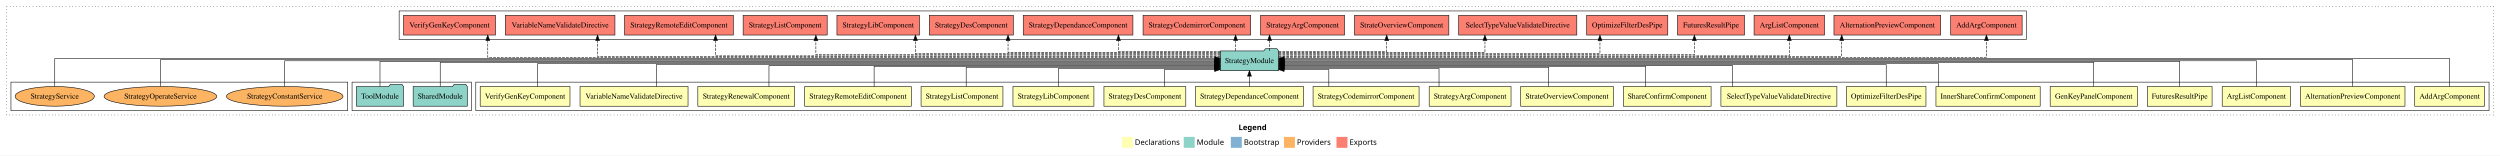
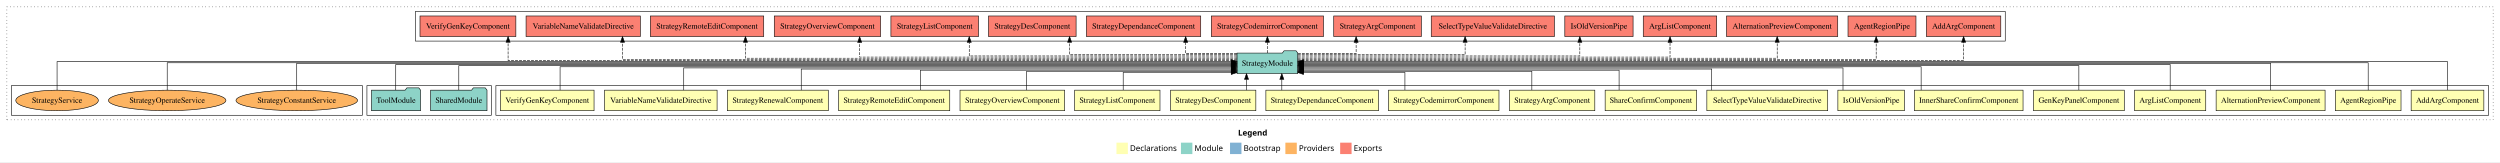
- <svg xmlns="http://www.w3.org/2000/svg" width="4566pt" height="284pt" viewBox="0.00 0.00 4566.00 284.00">
+ <svg xmlns="http://www.w3.org/2000/svg" width="4381pt" height="284pt" viewBox="0.00 0.00 4381.00 284.00">
  <g id="graph0" class="graph" transform="scale(1 1) rotate(0) translate(4 280)">
-     <polygon fill="#ffffff" stroke="transparent" points="-4,4 -4,-280 4562,-280 4562,4 -4,4" />
-     <text text-anchor="start" x="2258.009" y="-42.4" font-family="sans-serif" font-weight="bold" font-size="14.00" fill="#000000">Legend</text>
-     <polygon fill="#ffffb3" stroke="transparent" points="2045,-10 2045,-30 2065,-30 2065,-10 2045,-10" />
-     <text text-anchor="start" x="2068.629" y="-15.4" font-family="sans-serif" font-size="14.00" fill="#000000">  Declarations</text>
-     <polygon fill="#8dd3c7" stroke="transparent" points="2158,-10 2158,-30 2178,-30 2178,-10 2158,-10" />
-     <text text-anchor="start" x="2181.725" y="-15.4" font-family="sans-serif" font-size="14.00" fill="#000000">  Module</text>
-     <polygon fill="#80b1d3" stroke="transparent" points="2244,-10 2244,-30 2264,-30 2264,-10 2244,-10" />
-     <text text-anchor="start" x="2267.781" y="-15.4" font-family="sans-serif" font-size="14.00" fill="#000000">  Bootstrap</text>
-     <polygon fill="#fdb462" stroke="transparent" points="2341,-10 2341,-30 2361,-30 2361,-10 2341,-10" />
-     <text text-anchor="start" x="2364.673" y="-15.4" font-family="sans-serif" font-size="14.00" fill="#000000">  Providers</text>
-     <polygon fill="#fb8072" stroke="transparent" points="2437,-10 2437,-30 2457,-30 2457,-10 2437,-10" />
-     <text text-anchor="start" x="2460.726" y="-15.4" font-family="sans-serif" font-size="14.00" fill="#000000">  Exports</text>
+     <polygon fill="#ffffff" stroke="transparent" points="-4,4 -4,-280 4377,-280 4377,4 -4,4" />
+     <text text-anchor="start" x="2165.509" y="-42.4" font-family="sans-serif" font-weight="bold" font-size="14.00" fill="#000000">Legend</text>
+     <polygon fill="#ffffb3" stroke="transparent" points="1952.5,-10 1952.5,-30 1972.5,-30 1972.5,-10 1952.5,-10" />
+     <text text-anchor="start" x="1976.129" y="-15.4" font-family="sans-serif" font-size="14.00" fill="#000000">  Declarations</text>
+     <polygon fill="#8dd3c7" stroke="transparent" points="2065.5,-10 2065.5,-30 2085.5,-30 2085.5,-10 2065.5,-10" />
+     <text text-anchor="start" x="2089.225" y="-15.4" font-family="sans-serif" font-size="14.00" fill="#000000">  Module</text>
+     <polygon fill="#80b1d3" stroke="transparent" points="2151.5,-10 2151.5,-30 2171.5,-30 2171.5,-10 2151.5,-10" />
+     <text text-anchor="start" x="2175.281" y="-15.4" font-family="sans-serif" font-size="14.00" fill="#000000">  Bootstrap</text>
+     <polygon fill="#fdb462" stroke="transparent" points="2248.5,-10 2248.5,-30 2268.5,-30 2268.5,-10 2248.5,-10" />
+     <text text-anchor="start" x="2272.173" y="-15.4" font-family="sans-serif" font-size="14.00" fill="#000000">  Providers</text>
+     <polygon fill="#fb8072" stroke="transparent" points="2344.5,-10 2344.5,-30 2364.5,-30 2364.5,-10 2344.5,-10" />
+     <text text-anchor="start" x="2368.226" y="-15.4" font-family="sans-serif" font-size="14.00" fill="#000000">  Exports</text>
    <g id="clust1" class="cluster">
-       <polygon fill="none" stroke="#000000" stroke-dasharray="1,5" points="8,-70 8,-268 4550,-268 4550,-70 8,-70" />
+       <polygon fill="none" stroke="#000000" stroke-dasharray="1,5" points="8,-70 8,-268 4365,-268 4365,-70 8,-70" />
    </g>
    <g id="clust2" class="cluster">
-       <polygon fill="none" stroke="#000000" points="865,-78 865,-130 4542,-130 4542,-78 865,-78" />
+       <polygon fill="none" stroke="#000000" points="865,-78 865,-130 4357,-130 4357,-78 865,-78" />
+     </g>
+     <g id="clust22" class="cluster">
+       <polygon fill="none" stroke="#000000" points="639,-78 639,-130 857,-130 857,-78 639,-78" />
    </g>
    <g id="clust23" class="cluster">
-       <polygon fill="none" stroke="#000000" points="639,-78 639,-130 857,-130 857,-78 639,-78" />
-     </g>
-     <g id="clust24" class="cluster">
-       <polygon fill="none" stroke="#000000" points="725,-208 725,-260 3697,-260 3697,-208 725,-208" />
-     </g>
-     <g id="clust26" class="cluster">
+       <polygon fill="none" stroke="#000000" points="724,-208 724,-260 3510,-260 3510,-208 724,-208" />
+     </g>
+     <g id="clust25" class="cluster">
      <polygon fill="none" stroke="#000000" points="16,-78 16,-130 631,-130 631,-78 16,-78" />
    </g>
    <g id="node1" class="node">
-       <polygon fill="#ffffb3" stroke="#000000" points="4533.706,-122 4406.294,-122 4406.294,-86 4533.706,-86 4533.706,-122" />
-       <text text-anchor="middle" x="4470" y="-99.8" font-family="Times,serif" font-size="14.00" fill="#000000">AddArgComponent</text>
-     </g>
-     <g id="node21" class="node">
-       <polygon fill="#8dd3c7" stroke="#000000" points="2331.204,-187 2328.204,-191 2307.204,-191 2304.204,-187 2224.796,-187 2224.796,-151 2331.204,-151 2331.204,-187" />
-       <text text-anchor="middle" x="2278" y="-164.8" font-family="Times,serif" font-size="14.00" fill="#000000">StrategyModule</text>
+       <polygon fill="#ffffb3" stroke="#000000" points="4348.706,-122 4221.294,-122 4221.294,-86 4348.706,-86 4348.706,-122" />
+       <text text-anchor="middle" x="4285" y="-99.8" font-family="Times,serif" font-size="14.00" fill="#000000">AddArgComponent</text>
+     </g>
+     <g id="node20" class="node">
+       <polygon fill="#8dd3c7" stroke="#000000" points="2270.204,-187 2267.204,-191 2246.204,-191 2243.204,-187 2163.796,-187 2163.796,-151 2270.204,-151 2270.204,-187" />
+       <text text-anchor="middle" x="2217" y="-164.8" font-family="Times,serif" font-size="14.00" fill="#000000">StrategyModule</text>
    </g>
    <g id="edge1" class="edge">
-       <path fill="none" stroke="#000000" d="M4470,-122.129C4470,-142.572 4470,-173 4470,-173 4470,-173 2341.369,-173 2341.369,-173" />
-       <polygon fill="#000000" stroke="#000000" points="2341.369,-169.5 2331.369,-173 2341.369,-176.5 2341.369,-169.5" />
+       <path fill="none" stroke="#000000" d="M4285,-122.223C4285,-142.365 4285,-172 4285,-172 4285,-172 2280.198,-172 2280.198,-172" />
+       <polygon fill="#000000" stroke="#000000" points="2280.198,-168.5 2270.198,-172 2280.198,-175.5 2280.198,-168.5" />
    </g>
    <g id="node2" class="node">
-       <polygon fill="#ffffb3" stroke="#000000" points="4388.461,-122 4197.539,-122 4197.539,-86 4388.461,-86 4388.461,-122" />
-       <text text-anchor="middle" x="4293" y="-99.8" font-family="Times,serif" font-size="14.00" fill="#000000">AlternationPreviewComponent</text>
+       <polygon fill="#ffffb3" stroke="#000000" points="4203.542,-122 4088.458,-122 4088.458,-86 4203.542,-86 4203.542,-122" />
+       <text text-anchor="middle" x="4146" y="-99.8" font-family="Times,serif" font-size="14.00" fill="#000000">AgentRegionPipe</text>
    </g>
    <g id="edge2" class="edge">
-       <path fill="none" stroke="#000000" d="M4293,-122.308C4293,-142.145 4293,-171 4293,-171 4293,-171 2341.119,-171 2341.119,-171" />
-       <polygon fill="#000000" stroke="#000000" points="2341.119,-167.5 2331.119,-171 2341.119,-174.5 2341.119,-167.5" />
+       <path fill="none" stroke="#000000" d="M4146,-122.035C4146,-141.576 4146,-170 4146,-170 4146,-170 2280.353,-170 2280.353,-170" />
+       <polygon fill="#000000" stroke="#000000" points="2280.353,-166.5 2270.353,-170 2280.353,-173.5 2280.353,-166.5" />
    </g>
    <g id="node3" class="node">
-       <polygon fill="#ffffb3" stroke="#000000" points="4179.378,-122 4054.622,-122 4054.622,-86 4179.378,-86 4179.378,-122" />
-       <text text-anchor="middle" x="4117" y="-99.8" font-family="Times,serif" font-size="14.00" fill="#000000">ArgListComponent</text>
+       <polygon fill="#ffffb3" stroke="#000000" points="4070.461,-122 3879.539,-122 3879.539,-86 4070.461,-86 4070.461,-122" />
+       <text text-anchor="middle" x="3975" y="-99.8" font-family="Times,serif" font-size="14.00" fill="#000000">AlternationPreviewComponent</text>
    </g>
    <g id="edge3" class="edge">
-       <path fill="none" stroke="#000000" d="M4117,-122.106C4117,-141.339 4117,-169 4117,-169 4117,-169 2341.547,-169 2341.547,-169" />
-       <polygon fill="#000000" stroke="#000000" points="2341.547,-165.5 2331.547,-169 2341.547,-172.5 2341.547,-165.5" />
+       <path fill="none" stroke="#000000" d="M3975,-122.106C3975,-141.339 3975,-169 3975,-169 3975,-169 2280.573,-169 2280.573,-169" />
+       <polygon fill="#000000" stroke="#000000" points="2280.573,-165.5 2270.573,-169 2280.573,-172.5 2280.573,-165.5" />
    </g>
    <g id="node4" class="node">
-       <polygon fill="#ffffb3" stroke="#000000" points="4036.158,-122 3917.842,-122 3917.842,-86 4036.158,-86 4036.158,-122" />
-       <text text-anchor="middle" x="3977" y="-99.8" font-family="Times,serif" font-size="14.00" fill="#000000">FuturesResultPipe</text>
+       <polygon fill="#ffffb3" stroke="#000000" points="3861.378,-122 3736.622,-122 3736.622,-86 3861.378,-86 3861.378,-122" />
+       <text text-anchor="middle" x="3799" y="-99.8" font-family="Times,serif" font-size="14.00" fill="#000000">ArgListComponent</text>
    </g>
    <g id="edge4" class="edge">
-       <path fill="none" stroke="#000000" d="M3977,-122.169C3977,-141.09 3977,-168 3977,-168 3977,-168 2341.181,-168 2341.181,-168" />
-       <polygon fill="#000000" stroke="#000000" points="2341.181,-164.5 2331.181,-168 2341.181,-171.5 2341.181,-164.5" />
+       <path fill="none" stroke="#000000" d="M3799,-122.222C3799,-140.828 3799,-167 3799,-167 3799,-167 2280.543,-167 2280.543,-167" />
+       <polygon fill="#000000" stroke="#000000" points="2280.543,-163.5 2270.543,-167 2280.542,-170.5 2280.543,-163.5" />
    </g>
    <g id="node5" class="node">
-       <polygon fill="#ffffb3" stroke="#000000" points="3899.577,-122 3740.423,-122 3740.423,-86 3899.577,-86 3899.577,-122" />
-       <text text-anchor="middle" x="3820" y="-99.8" font-family="Times,serif" font-size="14.00" fill="#000000">GenKeyPanelComponent</text>
+       <polygon fill="#ffffb3" stroke="#000000" points="3718.577,-122 3559.423,-122 3559.423,-86 3718.577,-86 3718.577,-122" />
+       <text text-anchor="middle" x="3639" y="-99.8" font-family="Times,serif" font-size="14.00" fill="#000000">GenKeyPanelComponent</text>
    </g>
    <g id="edge5" class="edge">
-       <path fill="none" stroke="#000000" d="M3820,-122.267C3820,-140.555 3820,-166 3820,-166 3820,-166 2341.527,-166 2341.527,-166" />
-       <polygon fill="#000000" stroke="#000000" points="2341.527,-162.5 2331.527,-166 2341.527,-169.5 2341.527,-162.5" />
+       <path fill="none" stroke="#000000" d="M3639,-122.302C3639,-140.27 3639,-165 3639,-165 3639,-165 2280.149,-165 2280.149,-165" />
+       <polygon fill="#000000" stroke="#000000" points="2280.149,-161.5 2270.149,-165 2280.149,-168.5 2280.149,-161.5" />
    </g>
    <g id="node6" class="node">
-       <polygon fill="#ffffb3" stroke="#000000" points="3722.18,-122 3531.82,-122 3531.82,-86 3722.18,-86 3722.18,-122" />
-       <text text-anchor="middle" x="3627" y="-99.8" font-family="Times,serif" font-size="14.00" fill="#000000">InnerShareConfirmComponent</text>
+       <polygon fill="#ffffb3" stroke="#000000" points="3541.18,-122 3350.82,-122 3350.82,-86 3541.18,-86 3541.18,-122" />
+       <text text-anchor="middle" x="3446" y="-99.8" font-family="Times,serif" font-size="14.00" fill="#000000">InnerShareConfirmComponent</text>
    </g>
    <g id="edge6" class="edge">
-       <path fill="none" stroke="#000000" d="M3536.07,-122.002C3536.07,-139.675 3536.07,-164 3536.07,-164 3536.07,-164 2341.254,-164 2341.254,-164" />
-       <polygon fill="#000000" stroke="#000000" points="2341.254,-160.5 2331.254,-164 2341.254,-167.5 2341.254,-160.5" />
+       <path fill="none" stroke="#000000" d="M3362.584,-122.022C3362.584,-139.373 3362.584,-163 3362.584,-163 3362.584,-163 2280.336,-163 2280.336,-163" />
+       <polygon fill="#000000" stroke="#000000" points="2280.336,-159.5 2270.336,-163 2280.336,-166.5 2280.336,-159.5" />
    </g>
    <g id="node7" class="node">
-       <polygon fill="#ffffb3" stroke="#000000" points="3513.581,-122 3368.419,-122 3368.419,-86 3513.581,-86 3513.581,-122" />
-       <text text-anchor="middle" x="3441" y="-99.8" font-family="Times,serif" font-size="14.00" fill="#000000">OptimizeFilterDesPipe</text>
+       <polygon fill="#ffffb3" stroke="#000000" points="3333.308,-122 3216.692,-122 3216.692,-86 3333.308,-86 3333.308,-122" />
+       <text text-anchor="middle" x="3275" y="-99.8" font-family="Times,serif" font-size="14.00" fill="#000000">IsOldVersionPipe</text>
    </g>
    <g id="edge7" class="edge">
-       <path fill="none" stroke="#000000" d="M3441,-122.034C3441,-139.06 3441,-162 3441,-162 3441,-162 2341.377,-162 2341.377,-162" />
-       <polygon fill="#000000" stroke="#000000" points="2341.377,-158.5 2331.377,-162 2341.377,-165.5 2341.377,-158.5" />
+       <path fill="none" stroke="#000000" d="M3225.663,-122.035C3225.663,-138.734 3225.663,-161 3225.663,-161 3225.663,-161 2280.163,-161 2280.163,-161" />
+       <polygon fill="#000000" stroke="#000000" points="2280.163,-157.5 2270.163,-161 2280.163,-164.5 2280.163,-157.5" />
    </g>
    <g id="node8" class="node">
-       <polygon fill="#ffffb3" stroke="#000000" points="3350.906,-122 3139.094,-122 3139.094,-86 3350.906,-86 3350.906,-122" />
-       <text text-anchor="middle" x="3245" y="-99.8" font-family="Times,serif" font-size="14.00" fill="#000000">SelectTypeValueValidateDirective</text>
+       <polygon fill="#ffffb3" stroke="#000000" points="3198.906,-122 2987.094,-122 2987.094,-86 3198.906,-86 3198.906,-122" />
+       <text text-anchor="middle" x="3093" y="-99.8" font-family="Times,serif" font-size="14.00" fill="#000000">SelectTypeValueValidateDirective</text>
    </g>
    <g id="edge8" class="edge">
-       <path fill="none" stroke="#000000" d="M3160.563,-122.027C3160.563,-138.398 3160.563,-160 3160.563,-160 3160.563,-160 2341.221,-160 2341.221,-160" />
-       <polygon fill="#000000" stroke="#000000" points="2341.221,-156.5 2331.221,-160 2341.221,-163.5 2341.221,-156.5" />
+       <path fill="none" stroke="#000000" d="M2995.618,-122.009C2995.618,-138.049 2995.618,-159 2995.618,-159 2995.618,-159 2280.211,-159 2280.211,-159" />
+       <polygon fill="#000000" stroke="#000000" points="2280.211,-155.5 2270.211,-159 2280.211,-162.5 2280.211,-155.5" />
    </g>
    <g id="node9" class="node">
-       <polygon fill="#ffffb3" stroke="#000000" points="3121.144,-122 2960.856,-122 2960.856,-86 3121.144,-86 3121.144,-122" />
-       <text text-anchor="middle" x="3041" y="-99.8" font-family="Times,serif" font-size="14.00" fill="#000000">ShareConfirmComponent</text>
+       <polygon fill="#ffffb3" stroke="#000000" points="2969.144,-122 2808.856,-122 2808.856,-86 2969.144,-86 2969.144,-122" />
+       <text text-anchor="middle" x="2889" y="-99.8" font-family="Times,serif" font-size="14.00" fill="#000000">ShareConfirmComponent</text>
    </g>
    <g id="edge9" class="edge">
-       <path fill="none" stroke="#000000" d="M3001.484,-122.009C3001.484,-138.049 3001.484,-159 3001.484,-159 3001.484,-159 2341.2,-159 2341.2,-159" />
-       <polygon fill="#000000" stroke="#000000" points="2341.2,-155.5 2331.2,-159 2341.2,-162.5 2341.2,-155.5" />
+       <path fill="none" stroke="#000000" d="M2833.291,-122.24C2833.291,-137.571 2833.291,-157 2833.291,-157 2833.291,-157 2280.346,-157 2280.346,-157" />
+       <polygon fill="#000000" stroke="#000000" points="2280.346,-153.5 2270.346,-157 2280.345,-160.5 2280.346,-153.5" />
    </g>
    <g id="node10" class="node">
-       <polygon fill="#ffffb3" stroke="#000000" points="2942.68,-122 2773.32,-122 2773.32,-86 2942.68,-86 2942.68,-122" />
-       <text text-anchor="middle" x="2858" y="-99.8" font-family="Times,serif" font-size="14.00" fill="#000000">StrateOverviewComponent</text>
+       <polygon fill="#ffffb3" stroke="#000000" points="2790.753,-122 2641.247,-122 2641.247,-86 2790.753,-86 2790.753,-122" />
+       <text text-anchor="middle" x="2716" y="-99.8" font-family="Times,serif" font-size="14.00" fill="#000000">StrategyArgComponent</text>
    </g>
    <g id="edge10" class="edge">
-       <path fill="none" stroke="#000000" d="M2824.557,-122.24C2824.557,-137.571 2824.557,-157 2824.557,-157 2824.557,-157 2341.401,-157 2341.401,-157" />
-       <polygon fill="#000000" stroke="#000000" points="2341.401,-153.5 2331.401,-157 2341.401,-160.5 2341.401,-153.5" />
+       <path fill="none" stroke="#000000" d="M2680.413,-122.124C2680.413,-136.783 2680.413,-155 2680.413,-155 2680.413,-155 2280.159,-155 2280.159,-155" />
+       <polygon fill="#000000" stroke="#000000" points="2280.159,-151.5 2270.159,-155 2280.159,-158.5 2280.159,-151.5" />
    </g>
    <g id="node11" class="node">
-       <polygon fill="#ffffb3" stroke="#000000" points="2755.753,-122 2606.247,-122 2606.247,-86 2755.753,-86 2755.753,-122" />
-       <text text-anchor="middle" x="2681" y="-99.8" font-family="Times,serif" font-size="14.00" fill="#000000">StrategyArgComponent</text>
+       <polygon fill="#ffffb3" stroke="#000000" points="2622.8,-122 2429.2,-122 2429.2,-86 2622.8,-86 2622.8,-122" />
+       <text text-anchor="middle" x="2526" y="-99.8" font-family="Times,serif" font-size="14.00" fill="#000000">StrategyCodemirrorComponent</text>
    </g>
    <g id="edge11" class="edge">
-       <path fill="none" stroke="#000000" d="M2624.232,-122.124C2624.232,-136.783 2624.232,-155 2624.232,-155 2624.232,-155 2341.34,-155 2341.34,-155" />
-       <polygon fill="#000000" stroke="#000000" points="2341.34,-151.5 2331.34,-155 2341.34,-158.5 2341.34,-151.5" />
+       <path fill="none" stroke="#000000" d="M2457.988,-122.246C2457.988,-136.177 2457.988,-153 2457.988,-153 2457.988,-153 2280.184,-153 2280.184,-153" />
+       <polygon fill="#000000" stroke="#000000" points="2280.184,-149.5 2270.184,-153 2280.184,-156.5 2280.184,-149.5" />
    </g>
    <g id="node12" class="node">
-       <polygon fill="#ffffb3" stroke="#000000" points="2587.8,-122 2394.2,-122 2394.2,-86 2587.8,-86 2587.8,-122" />
-       <text text-anchor="middle" x="2491" y="-99.8" font-family="Times,serif" font-size="14.00" fill="#000000">StrategyCodemirrorComponent</text>
+       <polygon fill="#ffffb3" stroke="#000000" points="2411.666,-122 2214.334,-122 2214.334,-86 2411.666,-86 2411.666,-122" />
+       <text text-anchor="middle" x="2313" y="-99.8" font-family="Times,serif" font-size="14.00" fill="#000000">StrategyDependanceComponent</text>
    </g>
    <g id="edge12" class="edge">
-       <path fill="none" stroke="#000000" d="M2422.988,-122.246C2422.988,-136.177 2422.988,-153 2422.988,-153 2422.988,-153 2341.165,-153 2341.165,-153" />
-       <polygon fill="#000000" stroke="#000000" points="2341.165,-149.5 2331.165,-153 2341.165,-156.5 2341.165,-149.5" />
+       <path fill="none" stroke="#000000" d="M2242.26,-122.106C2242.26,-122.106 2242.26,-140.991 2242.26,-140.991" />
+       <polygon fill="#000000" stroke="#000000" points="2238.76,-140.991 2242.26,-150.991 2245.76,-140.991 2238.76,-140.991" />
    </g>
    <g id="node13" class="node">
-       <polygon fill="#ffffb3" stroke="#000000" points="2376.666,-122 2179.334,-122 2179.334,-86 2376.666,-86 2376.666,-122" />
-       <text text-anchor="middle" x="2278" y="-99.8" font-family="Times,serif" font-size="14.00" fill="#000000">StrategyDependanceComponent</text>
+       <polygon fill="#ffffb3" stroke="#000000" points="2196.752,-122 2047.248,-122 2047.248,-86 2196.752,-86 2196.752,-122" />
+       <text text-anchor="middle" x="2122" y="-99.8" font-family="Times,serif" font-size="14.00" fill="#000000">StrategyDesComponent</text>
    </g>
    <g id="edge13" class="edge">
-       <path fill="none" stroke="#000000" d="M2278,-122.106C2278,-122.106 2278,-140.991 2278,-140.991" />
-       <polygon fill="#000000" stroke="#000000" points="2274.5,-140.991 2278,-150.991 2281.5,-140.991 2274.5,-140.991" />
+       <path fill="none" stroke="#000000" d="M2180.387,-122.106C2180.387,-122.106 2180.387,-140.991 2180.387,-140.991" />
+       <polygon fill="#000000" stroke="#000000" points="2176.887,-140.991 2180.387,-150.991 2183.887,-140.991 2176.887,-140.991" />
    </g>
    <g id="node14" class="node">
-       <polygon fill="#ffffb3" stroke="#000000" points="2161.752,-122 2012.248,-122 2012.248,-86 2161.752,-86 2161.752,-122" />
-       <text text-anchor="middle" x="2087" y="-99.8" font-family="Times,serif" font-size="14.00" fill="#000000">StrategyDesComponent</text>
+       <polygon fill="#ffffb3" stroke="#000000" points="2028.765,-122 1879.235,-122 1879.235,-86 2028.765,-86 2028.765,-122" />
+       <text text-anchor="middle" x="1954" y="-99.8" font-family="Times,serif" font-size="14.00" fill="#000000">StrategyListComponent</text>
    </g>
    <g id="edge14" class="edge">
-       <path fill="none" stroke="#000000" d="M2122.738,-122.246C2122.738,-136.177 2122.738,-153 2122.738,-153 2122.738,-153 2214.568,-153 2214.568,-153" />
-       <polygon fill="#000000" stroke="#000000" points="2214.568,-156.5 2224.568,-153 2214.568,-149.5 2214.568,-156.5" />
+       <path fill="none" stroke="#000000" d="M1964.275,-122.246C1964.275,-136.177 1964.275,-153 1964.275,-153 1964.275,-153 2153.712,-153 2153.712,-153" />
+       <polygon fill="#000000" stroke="#000000" points="2153.712,-156.5 2163.712,-153 2153.712,-149.5 2153.712,-156.5" />
    </g>
    <g id="node15" class="node">
-       <polygon fill="#ffffb3" stroke="#000000" points="1993.93,-122 1846.07,-122 1846.07,-86 1993.93,-86 1993.93,-122" />
-       <text text-anchor="middle" x="1920" y="-99.8" font-family="Times,serif" font-size="14.00" fill="#000000">StrategyLibComponent</text>
+       <polygon fill="#ffffb3" stroke="#000000" points="1861.68,-122 1678.32,-122 1678.32,-86 1861.68,-86 1861.68,-122" />
+       <text text-anchor="middle" x="1770" y="-99.8" font-family="Times,serif" font-size="14.00" fill="#000000">StrategyOverviewComponent</text>
    </g>
    <g id="edge15" class="edge">
-       <path fill="none" stroke="#000000" d="M1929.191,-122.124C1929.191,-136.783 1929.191,-155 1929.191,-155 1929.191,-155 2214.644,-155 2214.644,-155" />
-       <polygon fill="#000000" stroke="#000000" points="2214.644,-158.5 2224.644,-155 2214.644,-151.5 2214.644,-158.5" />
+       <path fill="none" stroke="#000000" d="M1794.982,-122.124C1794.982,-136.783 1794.982,-155 1794.982,-155 1794.982,-155 2153.551,-155 2153.551,-155" />
+       <polygon fill="#000000" stroke="#000000" points="2153.551,-158.5 2163.551,-155 2153.551,-151.5 2153.551,-158.5" />
    </g>
    <g id="node16" class="node">
-       <polygon fill="#ffffb3" stroke="#000000" points="1827.765,-122 1678.235,-122 1678.235,-86 1827.765,-86 1827.765,-122" />
-       <text text-anchor="middle" x="1753" y="-99.8" font-family="Times,serif" font-size="14.00" fill="#000000">StrategyListComponent</text>
-     </g>
-     <g id="edge16" class="edge">
-       <path fill="none" stroke="#000000" d="M1760.628,-122.24C1760.628,-137.571 1760.628,-157 1760.628,-157 1760.628,-157 2214.581,-157 2214.581,-157" />
-       <polygon fill="#000000" stroke="#000000" points="2214.581,-160.5 2224.581,-157 2214.581,-153.5 2214.581,-160.5" />
-     </g>
-     <g id="node17" class="node">
      <polygon fill="#ffffb3" stroke="#000000" points="1660.367,-122 1465.633,-122 1465.633,-86 1660.367,-86 1660.367,-122" />
      <text text-anchor="middle" x="1563" y="-99.8" font-family="Times,serif" font-size="14.00" fill="#000000">StrategyRemoteEditComponent</text>
    </g>
-     <g id="edge17" class="edge">
-       <path fill="none" stroke="#000000" d="M1592.484,-122.009C1592.484,-138.049 1592.484,-159 1592.484,-159 1592.484,-159 2214.779,-159 2214.779,-159" />
-       <polygon fill="#000000" stroke="#000000" points="2214.779,-162.5 2224.779,-159 2214.779,-155.5 2214.779,-162.5" />
-     </g>
-     <g id="node18" class="node">
+     <g id="edge16" class="edge">
+       <path fill="none" stroke="#000000" d="M1608.901,-122.24C1608.901,-137.571 1608.901,-157 1608.901,-157 1608.901,-157 2153.834,-157 2153.834,-157" />
+       <polygon fill="#000000" stroke="#000000" points="2153.834,-160.5 2163.834,-157 2153.834,-153.5 2153.834,-160.5" />
+     </g>
+     <g id="node17" class="node">
      <polygon fill="#ffffb3" stroke="#000000" points="1447.464,-122 1270.536,-122 1270.536,-86 1447.464,-86 1447.464,-122" />
      <text text-anchor="middle" x="1359" y="-99.8" font-family="Times,serif" font-size="14.00" fill="#000000">StrategyRenewalComponent</text>
    </g>
-     <g id="edge18" class="edge">
-       <path fill="none" stroke="#000000" d="M1400.425,-122.027C1400.425,-138.398 1400.425,-160 1400.425,-160 1400.425,-160 2214.753,-160 2214.753,-160" />
-       <polygon fill="#000000" stroke="#000000" points="2214.753,-163.5 2224.753,-160 2214.753,-156.5 2214.753,-163.5" />
-     </g>
-     <g id="node19" class="node">
+     <g id="edge17" class="edge">
+       <path fill="none" stroke="#000000" d="M1400.071,-122.009C1400.071,-138.049 1400.071,-159 1400.071,-159 1400.071,-159 2153.714,-159 2153.714,-159" />
+       <polygon fill="#000000" stroke="#000000" points="2153.714,-162.5 2163.714,-159 2153.714,-155.5 2153.714,-162.5" />
+     </g>
+     <g id="node18" class="node">
      <polygon fill="#ffffb3" stroke="#000000" points="1252.624,-122 1055.376,-122 1055.376,-86 1252.624,-86 1252.624,-122" />
      <text text-anchor="middle" x="1154" y="-99.8" font-family="Times,serif" font-size="14.00" fill="#000000">VariableNameValidateDirective</text>
    </g>
-     <g id="edge19" class="edge">
-       <path fill="none" stroke="#000000" d="M1194.689,-122.034C1194.689,-139.06 1194.689,-162 1194.689,-162 1194.689,-162 2214.648,-162 2214.648,-162" />
-       <polygon fill="#000000" stroke="#000000" points="2214.648,-165.5 2224.648,-162 2214.648,-158.5 2214.648,-165.5" />
-     </g>
-     <g id="node20" class="node">
+     <g id="edge18" class="edge">
+       <path fill="none" stroke="#000000" d="M1194.189,-122.035C1194.189,-138.734 1194.189,-161 1194.189,-161 1194.189,-161 2153.807,-161 2153.807,-161" />
+       <polygon fill="#000000" stroke="#000000" points="2153.807,-164.5 2163.807,-161 2153.807,-157.5 2153.807,-164.5" />
+     </g>
+     <g id="node19" class="node">
      <polygon fill="#ffffb3" stroke="#000000" points="1037.008,-122 872.991,-122 872.991,-86 1037.008,-86 1037.008,-122" />
      <text text-anchor="middle" x="955" y="-99.8" font-family="Times,serif" font-size="14.00" fill="#000000">VerifyGenKeyComponent</text>
    </g>
-     <g id="edge20" class="edge">
-       <path fill="none" stroke="#000000" d="M977.971,-122.002C977.971,-139.675 977.971,-164 977.971,-164 977.971,-164 2214.614,-164 2214.614,-164" />
-       <polygon fill="#000000" stroke="#000000" points="2214.614,-167.5 2224.614,-164 2214.614,-160.5 2214.614,-167.5" />
+     <g id="edge19" class="edge">
+       <path fill="none" stroke="#000000" d="M977.471,-122.022C977.471,-139.373 977.471,-163 977.471,-163 977.471,-163 2153.739,-163 2153.739,-163" />
+       <polygon fill="#000000" stroke="#000000" points="2153.739,-166.5 2163.739,-163 2153.739,-159.5 2153.739,-166.5" />
+     </g>
+     <g id="node23" class="node">
+       <polygon fill="#fb8072" stroke="#000000" points="3502.206,-252 3371.794,-252 3371.794,-216 3502.206,-216 3502.206,-252" />
+       <text text-anchor="middle" x="3437" y="-229.8" font-family="Times,serif" font-size="14.00" fill="#000000">AddArgComponent </text>
+     </g>
+     <g id="edge22" class="edge">
+       <path fill="none" stroke="#000000" stroke-dasharray="5,2" d="M2270.206,-174C2505.021,-174 3437,-174 3437,-174 3437,-174 3437,-205.998 3437,-205.998" />
+       <polygon fill="#000000" stroke="#000000" points="3433.5,-205.998 3437,-215.998 3440.5,-205.998 3433.5,-205.998" />
    </g>
    <g id="node24" class="node">
-       <polygon fill="#fb8072" stroke="#000000" points="3689.206,-252 3558.794,-252 3558.794,-216 3689.206,-216 3689.206,-252" />
-       <text text-anchor="middle" x="3624" y="-229.8" font-family="Times,serif" font-size="14.00" fill="#000000">AddArgComponent </text>
+       <polygon fill="#fb8072" stroke="#000000" points="3353.541,-252 3234.459,-252 3234.459,-216 3353.541,-216 3353.541,-252" />
+       <text text-anchor="middle" x="3294" y="-229.8" font-family="Times,serif" font-size="14.00" fill="#000000">AgentRegionPipe </text>
    </g>
    <g id="edge23" class="edge">
-       <path fill="none" stroke="#000000" stroke-dasharray="5,2" d="M2331.179,-175C2580.778,-175 3624,-175 3624,-175 3624,-175 3624,-205.977 3624,-205.977" />
-       <polygon fill="#000000" stroke="#000000" points="3620.5,-205.977 3624,-215.977 3627.5,-205.977 3620.5,-205.977" />
+       <path fill="none" stroke="#000000" stroke-dasharray="5,2" d="M2270.269,-176C2486.066,-176 3283.816,-176 3283.816,-176 3283.816,-176 3283.816,-205.966 3283.816,-205.966" />
+       <polygon fill="#000000" stroke="#000000" points="3280.316,-205.966 3283.816,-215.966 3287.316,-205.966 3280.316,-205.966" />
    </g>
    <g id="node25" class="node">
-       <polygon fill="#fb8072" stroke="#000000" points="3540.461,-252 3345.539,-252 3345.539,-216 3540.461,-216 3540.461,-252" />
-       <text text-anchor="middle" x="3443" y="-229.8" font-family="Times,serif" font-size="14.00" fill="#000000">AlternationPreviewComponent </text>
+       <polygon fill="#fb8072" stroke="#000000" points="3216.461,-252 3021.539,-252 3021.539,-216 3216.461,-216 3216.461,-252" />
+       <text text-anchor="middle" x="3119" y="-229.8" font-family="Times,serif" font-size="14.00" fill="#000000">AlternationPreviewComponent </text>
    </g>
    <g id="edge24" class="edge">
-       <path fill="none" stroke="#000000" stroke-dasharray="5,2" d="M2331.273,-177C2548.994,-177 3359.706,-177 3359.706,-177 3359.706,-177 3359.706,-205.965 3359.706,-205.965" />
-       <polygon fill="#000000" stroke="#000000" points="3356.206,-205.965 3359.706,-215.965 3363.206,-205.965 3356.206,-205.965" />
+       <path fill="none" stroke="#000000" stroke-dasharray="5,2" d="M2270.208,-178C2462.533,-178 3110.361,-178 3110.361,-178 3110.361,-178 3110.361,-205.973 3110.361,-205.973" />
+       <polygon fill="#000000" stroke="#000000" points="3106.861,-205.973 3110.361,-215.973 3113.861,-205.973 3106.861,-205.973" />
    </g>
    <g id="node26" class="node">
-       <polygon fill="#fb8072" stroke="#000000" points="3328.379,-252 3199.621,-252 3199.621,-216 3328.379,-216 3328.379,-252" />
-       <text text-anchor="middle" x="3264" y="-229.8" font-family="Times,serif" font-size="14.00" fill="#000000">ArgListComponent </text>
+       <polygon fill="#fb8072" stroke="#000000" points="3004.379,-252 2875.621,-252 2875.621,-216 3004.379,-216 3004.379,-252" />
+       <text text-anchor="middle" x="2940" y="-229.8" font-family="Times,serif" font-size="14.00" fill="#000000">ArgListComponent </text>
    </g>
    <g id="edge25" class="edge">
-       <path fill="none" stroke="#000000" stroke-dasharray="5,2" d="M2331.361,-178C2536.641,-178 3264,-178 3264,-178 3264,-178 3264,-205.973 3264,-205.973" />
-       <polygon fill="#000000" stroke="#000000" points="3260.5,-205.973 3264,-215.973 3267.5,-205.973 3260.5,-205.973" />
+       <path fill="none" stroke="#000000" stroke-dasharray="5,2" d="M2270.321,-180C2434.693,-180 2922.566,-180 2922.566,-180 2922.566,-180 2922.566,-205.718 2922.566,-205.718" />
+       <polygon fill="#000000" stroke="#000000" points="2919.066,-205.718 2922.566,-215.718 2926.066,-205.718 2919.066,-205.718" />
    </g>
    <g id="node27" class="node">
-       <polygon fill="#fb8072" stroke="#000000" points="3182.158,-252 3059.842,-252 3059.842,-216 3182.158,-216 3182.158,-252" />
-       <text text-anchor="middle" x="3121" y="-229.8" font-family="Times,serif" font-size="14.00" fill="#000000">FuturesResultPipe </text>
+       <polygon fill="#fb8072" stroke="#000000" points="2857.807,-252 2738.193,-252 2738.193,-216 2857.807,-216 2857.807,-252" />
+       <text text-anchor="middle" x="2798" y="-229.8" font-family="Times,serif" font-size="14.00" fill="#000000">IsOldVersionPipe </text>
    </g>
    <g id="edge26" class="edge">
-       <path fill="none" stroke="#000000" stroke-dasharray="5,2" d="M2331.318,-180C2512.105,-180 3090.622,-180 3090.622,-180 3090.622,-180 3090.622,-205.718 3090.622,-205.718" />
-       <polygon fill="#000000" stroke="#000000" points="3087.122,-205.718 3090.622,-215.718 3094.122,-205.718 3087.122,-205.718" />
+       <path fill="none" stroke="#000000" stroke-dasharray="5,2" d="M2270.492,-182C2408.254,-182 2764.486,-182 2764.486,-182 2764.486,-182 2764.486,-205.813 2764.486,-205.813" />
+       <polygon fill="#000000" stroke="#000000" points="2760.987,-205.813 2764.486,-215.813 2767.987,-205.813 2760.987,-205.813" />
    </g>
    <g id="node28" class="node">
-       <polygon fill="#fb8072" stroke="#000000" points="3042.082,-252 2893.918,-252 2893.918,-216 3042.082,-216 3042.082,-252" />
-       <text text-anchor="middle" x="2968" y="-229.8" font-family="Times,serif" font-size="14.00" fill="#000000">OptimizeFilterDesPipe </text>
+       <polygon fill="#fb8072" stroke="#000000" points="2719.907,-252 2504.093,-252 2504.093,-216 2719.907,-216 2719.907,-252" />
+       <text text-anchor="middle" x="2612" y="-229.8" font-family="Times,serif" font-size="14.00" fill="#000000">SelectTypeValueValidateDirective </text>
    </g>
    <g id="edge27" class="edge">
-       <path fill="none" stroke="#000000" stroke-dasharray="5,2" d="M2331.204,-182C2484.817,-182 2918.15,-182 2918.15,-182 2918.15,-182 2918.15,-205.813 2918.15,-205.813" />
-       <polygon fill="#000000" stroke="#000000" points="2914.65,-205.813 2918.15,-215.813 2921.65,-205.813 2914.65,-205.813" />
+       <path fill="none" stroke="#000000" stroke-dasharray="5,2" d="M2270.377,-184C2367.566,-184 2563.474,-184 2563.474,-184 2563.474,-184 2563.474,-205.949 2563.474,-205.949" />
+       <polygon fill="#000000" stroke="#000000" points="2559.974,-205.949 2563.474,-215.949 2566.974,-205.949 2559.974,-205.949" />
    </g>
    <g id="node29" class="node">
-       <polygon fill="#fb8072" stroke="#000000" points="2875.907,-252 2660.093,-252 2660.093,-216 2875.907,-216 2875.907,-252" />
-       <text text-anchor="middle" x="2768" y="-229.8" font-family="Times,serif" font-size="14.00" fill="#000000">SelectTypeValueValidateDirective </text>
+       <polygon fill="#fb8072" stroke="#000000" points="2486.753,-252 2333.247,-252 2333.247,-216 2486.753,-216 2486.753,-252" />
+       <text text-anchor="middle" x="2410" y="-229.8" font-family="Times,serif" font-size="14.00" fill="#000000">StrategyArgComponent </text>
    </g>
    <g id="edge28" class="edge">
-       <path fill="none" stroke="#000000" stroke-dasharray="5,2" d="M2331.168,-184C2446.238,-184 2708.087,-184 2708.087,-184 2708.087,-184 2708.087,-205.949 2708.087,-205.949" />
-       <polygon fill="#000000" stroke="#000000" points="2704.587,-205.949 2708.087,-215.949 2711.587,-205.949 2704.587,-205.949" />
+       <path fill="none" stroke="#000000" stroke-dasharray="5,2" d="M2270.507,-186C2315.481,-186 2372.478,-186 2372.478,-186 2372.478,-186 2372.478,-205.853 2372.478,-205.853" />
+       <polygon fill="#000000" stroke="#000000" points="2368.978,-205.853 2372.478,-215.853 2375.978,-205.853 2368.978,-205.853" />
    </g>
    <g id="node30" class="node">
-       <polygon fill="#fb8072" stroke="#000000" points="2642.18,-252 2469.82,-252 2469.82,-216 2642.18,-216 2642.18,-252" />
-       <text text-anchor="middle" x="2556" y="-229.8" font-family="Times,serif" font-size="14.00" fill="#000000">StrateOverviewComponent </text>
+       <polygon fill="#fb8072" stroke="#000000" points="2315.3,-252 2118.7,-252 2118.7,-216 2315.3,-216 2315.3,-252" />
+       <text text-anchor="middle" x="2217" y="-229.8" font-family="Times,serif" font-size="14.00" fill="#000000">StrategyCodemirrorComponent </text>
    </g>
    <g id="edge29" class="edge">
-       <path fill="none" stroke="#000000" stroke-dasharray="5,2" d="M2331.157,-186C2404.735,-186 2528.655,-186 2528.655,-186 2528.655,-186 2528.655,-205.853 2528.655,-205.853" />
-       <polygon fill="#000000" stroke="#000000" points="2525.155,-205.853 2528.655,-215.853 2532.155,-205.853 2525.155,-205.853" />
+       <path fill="none" stroke="#000000" stroke-dasharray="5,2" d="M2217,-187.106C2217,-187.106 2217,-205.991 2217,-205.991" />
+       <polygon fill="#000000" stroke="#000000" points="2213.5,-205.991 2217,-215.991 2220.5,-205.991 2213.5,-205.991" />
    </g>
    <g id="node31" class="node">
-       <polygon fill="#fb8072" stroke="#000000" points="2451.753,-252 2298.247,-252 2298.247,-216 2451.753,-216 2451.753,-252" />
-       <text text-anchor="middle" x="2375" y="-229.8" font-family="Times,serif" font-size="14.00" fill="#000000">StrategyArgComponent </text>
+       <polygon fill="#fb8072" stroke="#000000" points="2100.166,-252 1899.834,-252 1899.834,-216 2100.166,-216 2100.166,-252" />
+       <text text-anchor="middle" x="2000" y="-229.8" font-family="Times,serif" font-size="14.00" fill="#000000">StrategyDependanceComponent </text>
    </g>
    <g id="edge30" class="edge">
-       <path fill="none" stroke="#000000" stroke-dasharray="5,2" d="M2314.738,-187.106C2314.738,-187.106 2314.738,-205.991 2314.738,-205.991" />
-       <polygon fill="#000000" stroke="#000000" points="2311.238,-205.991 2314.738,-215.991 2318.238,-205.991 2311.238,-205.991" />
+       <path fill="none" stroke="#000000" stroke-dasharray="5,2" d="M2163.651,-186C2122.917,-186 2073.729,-186 2073.729,-186 2073.729,-186 2073.729,-205.853 2073.729,-205.853" />
+       <polygon fill="#000000" stroke="#000000" points="2070.229,-205.853 2073.729,-215.853 2077.229,-205.853 2070.229,-205.853" />
    </g>
    <g id="node32" class="node">
-       <polygon fill="#fb8072" stroke="#000000" points="2280.3,-252 2083.7,-252 2083.7,-216 2280.3,-216 2280.3,-252" />
-       <text text-anchor="middle" x="2182" y="-229.8" font-family="Times,serif" font-size="14.00" fill="#000000">StrategyCodemirrorComponent </text>
+       <polygon fill="#fb8072" stroke="#000000" points="1881.752,-252 1728.248,-252 1728.248,-216 1881.752,-216 1881.752,-252" />
+       <text text-anchor="middle" x="1805" y="-229.8" font-family="Times,serif" font-size="14.00" fill="#000000">StrategyDesComponent </text>
    </g>
    <g id="edge31" class="edge">
-       <path fill="none" stroke="#000000" stroke-dasharray="5,2" d="M2252.649,-187.106C2252.649,-187.106 2252.649,-205.991 2252.649,-205.991" />
-       <polygon fill="#000000" stroke="#000000" points="2249.149,-205.991 2252.649,-215.991 2256.149,-205.991 2249.149,-205.991" />
+       <path fill="none" stroke="#000000" stroke-dasharray="5,2" d="M2163.596,-184C2066.359,-184 1870.354,-184 1870.354,-184 1870.354,-184 1870.354,-205.949 1870.354,-205.949" />
+       <polygon fill="#000000" stroke="#000000" points="1866.854,-205.949 1870.354,-215.949 1873.854,-205.949 1866.854,-205.949" />
    </g>
    <g id="node33" class="node">
-       <polygon fill="#fb8072" stroke="#000000" points="2065.166,-252 1864.834,-252 1864.834,-216 2065.166,-216 2065.166,-252" />
-       <text text-anchor="middle" x="1965" y="-229.8" font-family="Times,serif" font-size="14.00" fill="#000000">StrategyDependanceComponent </text>
+       <polygon fill="#fb8072" stroke="#000000" points="1710.765,-252 1557.235,-252 1557.235,-216 1710.765,-216 1710.765,-252" />
+       <text text-anchor="middle" x="1634" y="-229.8" font-family="Times,serif" font-size="14.00" fill="#000000">StrategyListComponent </text>
    </g>
    <g id="edge32" class="edge">
-       <path fill="none" stroke="#000000" stroke-dasharray="5,2" d="M2224.898,-186C2154.407,-186 2038.728,-186 2038.728,-186 2038.728,-186 2038.728,-205.853 2038.728,-205.853" />
-       <polygon fill="#000000" stroke="#000000" points="2035.228,-205.853 2038.728,-215.853 2042.228,-205.853 2035.228,-205.853" />
+       <path fill="none" stroke="#000000" stroke-dasharray="5,2" d="M2163.541,-182C2030.379,-182 1694.521,-182 1694.521,-182 1694.521,-182 1694.521,-205.813 1694.521,-205.813" />
+       <polygon fill="#000000" stroke="#000000" points="1691.021,-205.813 1694.521,-215.813 1698.021,-205.813 1691.021,-205.813" />
    </g>
    <g id="node34" class="node">
-       <polygon fill="#fb8072" stroke="#000000" points="1846.752,-252 1693.248,-252 1693.248,-216 1846.752,-216 1846.752,-252" />
-       <text text-anchor="middle" x="1770" y="-229.8" font-family="Times,serif" font-size="14.00" fill="#000000">StrategyDesComponent </text>
+       <polygon fill="#fb8072" stroke="#000000" points="1539.18,-252 1352.82,-252 1352.82,-216 1539.18,-216 1539.18,-252" />
+       <text text-anchor="middle" x="1446" y="-229.8" font-family="Times,serif" font-size="14.00" fill="#000000">StrategyOverviewComponent </text>
    </g>
    <g id="edge33" class="edge">
-       <path fill="none" stroke="#000000" stroke-dasharray="5,2" d="M2224.815,-184C2107.545,-184 1837.084,-184 1837.084,-184 1837.084,-184 1837.084,-205.949 1837.084,-205.949" />
-       <polygon fill="#000000" stroke="#000000" points="1833.584,-205.949 1837.084,-215.949 1840.584,-205.949 1833.584,-205.949" />
+       <path fill="none" stroke="#000000" stroke-dasharray="5,2" d="M2163.877,-180C1998.279,-180 1502.453,-180 1502.453,-180 1502.453,-180 1502.453,-205.718 1502.453,-205.718" />
+       <polygon fill="#000000" stroke="#000000" points="1498.953,-205.718 1502.453,-215.718 1505.953,-205.718 1498.953,-205.718" />
    </g>
    <g id="node35" class="node">
-       <polygon fill="#fb8072" stroke="#000000" points="1675.429,-252 1524.571,-252 1524.571,-216 1675.429,-216 1675.429,-252" />
-       <text text-anchor="middle" x="1600" y="-229.8" font-family="Times,serif" font-size="14.00" fill="#000000">StrategyLibComponent </text>
+       <polygon fill="#fb8072" stroke="#000000" points="1334.367,-252 1135.633,-252 1135.633,-216 1334.367,-216 1334.367,-252" />
+       <text text-anchor="middle" x="1235" y="-229.8" font-family="Times,serif" font-size="14.00" fill="#000000">StrategyRemoteEditComponent </text>
    </g>
    <g id="edge34" class="edge">
-       <path fill="none" stroke="#000000" stroke-dasharray="5,2" d="M2224.663,-182C2076.02,-182 1667.949,-182 1667.949,-182 1667.949,-182 1667.949,-205.813 1667.949,-205.813" />
-       <polygon fill="#000000" stroke="#000000" points="1664.449,-205.813 1667.949,-215.813 1671.449,-205.813 1664.449,-205.813" />
+       <path fill="none" stroke="#000000" stroke-dasharray="5,2" d="M2163.871,-178C1968.663,-178 1302.351,-178 1302.351,-178 1302.351,-178 1302.351,-205.973 1302.351,-205.973" />
+       <polygon fill="#000000" stroke="#000000" points="1298.851,-205.973 1302.351,-215.973 1305.851,-205.973 1298.851,-205.973" />
    </g>
    <g id="node36" class="node">
-       <polygon fill="#fb8072" stroke="#000000" points="1506.765,-252 1353.235,-252 1353.235,-216 1506.765,-216 1506.765,-252" />
-       <text text-anchor="middle" x="1430" y="-229.8" font-family="Times,serif" font-size="14.00" fill="#000000">StrategyListComponent </text>
+       <polygon fill="#fb8072" stroke="#000000" points="1118.124,-252 917.876,-252 917.876,-216 1118.124,-216 1118.124,-252" />
+       <text text-anchor="middle" x="1018" y="-229.8" font-family="Times,serif" font-size="14.00" fill="#000000">VariableNameValidateDirective </text>
    </g>
    <g id="edge35" class="edge">
-       <path fill="none" stroke="#000000" stroke-dasharray="5,2" d="M2224.811,-180C2047.258,-180 1486.099,-180 1486.099,-180 1486.099,-180 1486.099,-205.718 1486.099,-205.718" />
-       <polygon fill="#000000" stroke="#000000" points="1482.6,-205.718 1486.099,-215.718 1489.6,-205.718 1482.6,-205.718" />
+       <path fill="none" stroke="#000000" stroke-dasharray="5,2" d="M2163.63,-176C1939.619,-176 1086.875,-176 1086.875,-176 1086.875,-176 1086.875,-205.966 1086.875,-205.966" />
+       <polygon fill="#000000" stroke="#000000" points="1083.375,-205.966 1086.875,-215.966 1090.375,-205.966 1083.375,-205.966" />
    </g>
    <g id="node37" class="node">
-       <polygon fill="#fb8072" stroke="#000000" points="1335.367,-252 1136.633,-252 1136.633,-216 1335.367,-216 1335.367,-252" />
-       <text text-anchor="middle" x="1236" y="-229.8" font-family="Times,serif" font-size="14.00" fill="#000000">StrategyRemoteEditComponent </text>
+       <polygon fill="#fb8072" stroke="#000000" points="900.008,-252 731.992,-252 731.992,-216 900.008,-216 900.008,-252" />
+       <text text-anchor="middle" x="816" y="-229.8" font-family="Times,serif" font-size="14.00" fill="#000000">VerifyGenKeyComponent </text>
    </g>
    <g id="edge36" class="edge">
-       <path fill="none" stroke="#000000" stroke-dasharray="5,2" d="M2224.879,-178C2021.387,-178 1302.851,-178 1302.851,-178 1302.851,-178 1302.851,-205.973 1302.851,-205.973" />
-       <polygon fill="#000000" stroke="#000000" points="1299.351,-205.973 1302.851,-215.973 1306.351,-205.973 1299.351,-205.973" />
-     </g>
-     <g id="node38" class="node">
-       <polygon fill="#fb8072" stroke="#000000" points="1119.124,-252 918.876,-252 918.876,-216 1119.124,-216 1119.124,-252" />
-       <text text-anchor="middle" x="1019" y="-229.8" font-family="Times,serif" font-size="14.00" fill="#000000">VariableNameValidateDirective </text>
-     </g>
-     <g id="edge37" class="edge">
-       <path fill="none" stroke="#000000" stroke-dasharray="5,2" d="M2224.528,-177C1992.853,-177 1087.375,-177 1087.375,-177 1087.375,-177 1087.375,-205.965 1087.375,-205.965" />
-       <polygon fill="#000000" stroke="#000000" points="1083.875,-205.965 1087.375,-215.965 1090.875,-205.965 1083.875,-205.965" />
-     </g>
-     <g id="node39" class="node">
-       <polygon fill="#fb8072" stroke="#000000" points="901.008,-252 732.992,-252 732.992,-216 901.008,-216 901.008,-252" />
-       <text text-anchor="middle" x="817" y="-229.8" font-family="Times,serif" font-size="14.00" fill="#000000">VerifyGenKeyComponent </text>
-     </g>
-     <g id="edge38" class="edge">
-       <path fill="none" stroke="#000000" stroke-dasharray="5,2" d="M2224.743,-175C1969.86,-175 886.875,-175 886.875,-175 886.875,-175 886.875,-205.977 886.875,-205.977" />
-       <polygon fill="#000000" stroke="#000000" points="883.375,-205.977 886.875,-215.977 890.375,-205.977 883.375,-205.977" />
-     </g>
-     <g id="node22" class="node">
+       <path fill="none" stroke="#000000" stroke-dasharray="5,2" d="M2163.604,-174C1915.393,-174 886.375,-174 886.375,-174 886.375,-174 886.375,-205.998 886.375,-205.998" />
+       <polygon fill="#000000" stroke="#000000" points="882.875,-205.998 886.375,-215.998 889.875,-205.998 882.875,-205.998" />
+     </g>
+     <g id="node21" class="node">
      <polygon fill="#8dd3c7" stroke="#000000" points="849.423,-122 846.423,-126 825.423,-126 822.423,-122 750.577,-122 750.577,-86 849.423,-86 849.423,-122" />
      <text text-anchor="middle" x="800" y="-99.8" font-family="Times,serif" font-size="14.00" fill="#000000">SharedModule</text>
    </g>
-     <g id="edge21" class="edge">
-       <path fill="none" stroke="#000000" d="M800,-122.267C800,-140.555 800,-166 800,-166 800,-166 2214.524,-166 2214.524,-166" />
-       <polygon fill="#000000" stroke="#000000" points="2214.524,-169.5 2224.524,-166 2214.524,-162.5 2214.524,-169.5" />
-     </g>
-     <g id="node23" class="node">
+     <g id="edge20" class="edge">
+       <path fill="none" stroke="#000000" d="M800,-122.302C800,-140.27 800,-165 800,-165 800,-165 2153.611,-165 2153.611,-165" />
+       <polygon fill="#000000" stroke="#000000" points="2153.611,-168.5 2163.611,-165 2153.611,-161.5 2153.611,-168.5" />
+     </g>
+     <g id="node22" class="node">
      <polygon fill="#8dd3c7" stroke="#000000" points="732.993,-122 729.993,-126 708.993,-126 705.993,-122 647.007,-122 647.007,-86 732.993,-86 732.993,-122" />
      <text text-anchor="middle" x="690" y="-99.8" font-family="Times,serif" font-size="14.00" fill="#000000">ToolModule</text>
    </g>
-     <g id="edge22" class="edge">
-       <path fill="none" stroke="#000000" d="M690,-122.169C690,-141.09 690,-168 690,-168 690,-168 2214.71,-168 2214.71,-168" />
-       <polygon fill="#000000" stroke="#000000" points="2214.71,-171.5 2224.71,-168 2214.71,-164.5 2214.71,-171.5" />
-     </g>
-     <g id="node40" class="node">
+     <g id="edge21" class="edge">
+       <path fill="none" stroke="#000000" d="M689.5,-122.222C689.5,-140.828 689.5,-167 689.5,-167 689.5,-167 2153.531,-167 2153.531,-167" />
+       <polygon fill="#000000" stroke="#000000" points="2153.531,-170.5 2163.531,-167 2153.531,-163.5 2153.531,-170.5" />
+     </g>
+     <g id="node38" class="node">
      <ellipse fill="#fdb462" stroke="#000000" cx="516" cy="-104" rx="106.516" ry="18" />
      <text text-anchor="middle" x="516" y="-99.8" font-family="Times,serif" font-size="14.00" fill="#000000">StrategyConstantService</text>
    </g>
-     <g id="edge39" class="edge">
-       <path fill="none" stroke="#000000" d="M516,-122.106C516,-141.339 516,-169 516,-169 516,-169 2214.787,-169 2214.787,-169" />
-       <polygon fill="#000000" stroke="#000000" points="2214.787,-172.5 2224.787,-169 2214.787,-165.5 2214.787,-172.5" />
-     </g>
-     <g id="node41" class="node">
+     <g id="edge37" class="edge">
+       <path fill="none" stroke="#000000" d="M516,-122.106C516,-141.339 516,-169 516,-169 516,-169 2153.756,-169 2153.756,-169" />
+       <polygon fill="#000000" stroke="#000000" points="2153.756,-172.5 2163.756,-169 2153.756,-165.5 2153.756,-172.5" />
+     </g>
+     <g id="node39" class="node">
      <ellipse fill="#fdb462" stroke="#000000" cx="289" cy="-104" rx="102.963" ry="18" />
      <text text-anchor="middle" x="289" y="-99.8" font-family="Times,serif" font-size="14.00" fill="#000000">StrategyOperateService</text>
    </g>
-     <g id="edge40" class="edge">
-       <path fill="none" stroke="#000000" d="M289,-122.308C289,-142.145 289,-171 289,-171 289,-171 2214.799,-171 2214.799,-171" />
-       <polygon fill="#000000" stroke="#000000" points="2214.799,-174.5 2224.799,-171 2214.799,-167.5 2214.799,-174.5" />
-     </g>
-     <g id="node42" class="node">
+     <g id="edge38" class="edge">
+       <path fill="none" stroke="#000000" d="M289,-122.035C289,-141.576 289,-170 289,-170 289,-170 2153.675,-170 2153.675,-170" />
+       <polygon fill="#000000" stroke="#000000" points="2153.675,-173.5 2163.675,-170 2153.675,-166.5 2153.675,-173.5" />
+     </g>
+     <g id="node40" class="node">
      <ellipse fill="#fdb462" stroke="#000000" cx="96" cy="-104" rx="72.346" ry="18" />
      <text text-anchor="middle" x="96" y="-99.8" font-family="Times,serif" font-size="14.00" fill="#000000">StrategyService</text>
    </g>
-     <g id="edge41" class="edge">
-       <path fill="none" stroke="#000000" d="M96,-122.129C96,-142.572 96,-173 96,-173 96,-173 2214.874,-173 2214.874,-173" />
-       <polygon fill="#000000" stroke="#000000" points="2214.874,-176.5 2224.874,-173 2214.874,-169.5 2214.874,-176.5" />
+     <g id="edge39" class="edge">
+       <path fill="none" stroke="#000000" d="M96,-122.223C96,-142.365 96,-172 96,-172 96,-172 2153.776,-172 2153.776,-172" />
+       <polygon fill="#000000" stroke="#000000" points="2153.776,-175.5 2163.776,-172 2153.776,-168.5 2153.776,-175.5" />
    </g>
  </g>
</svg>
